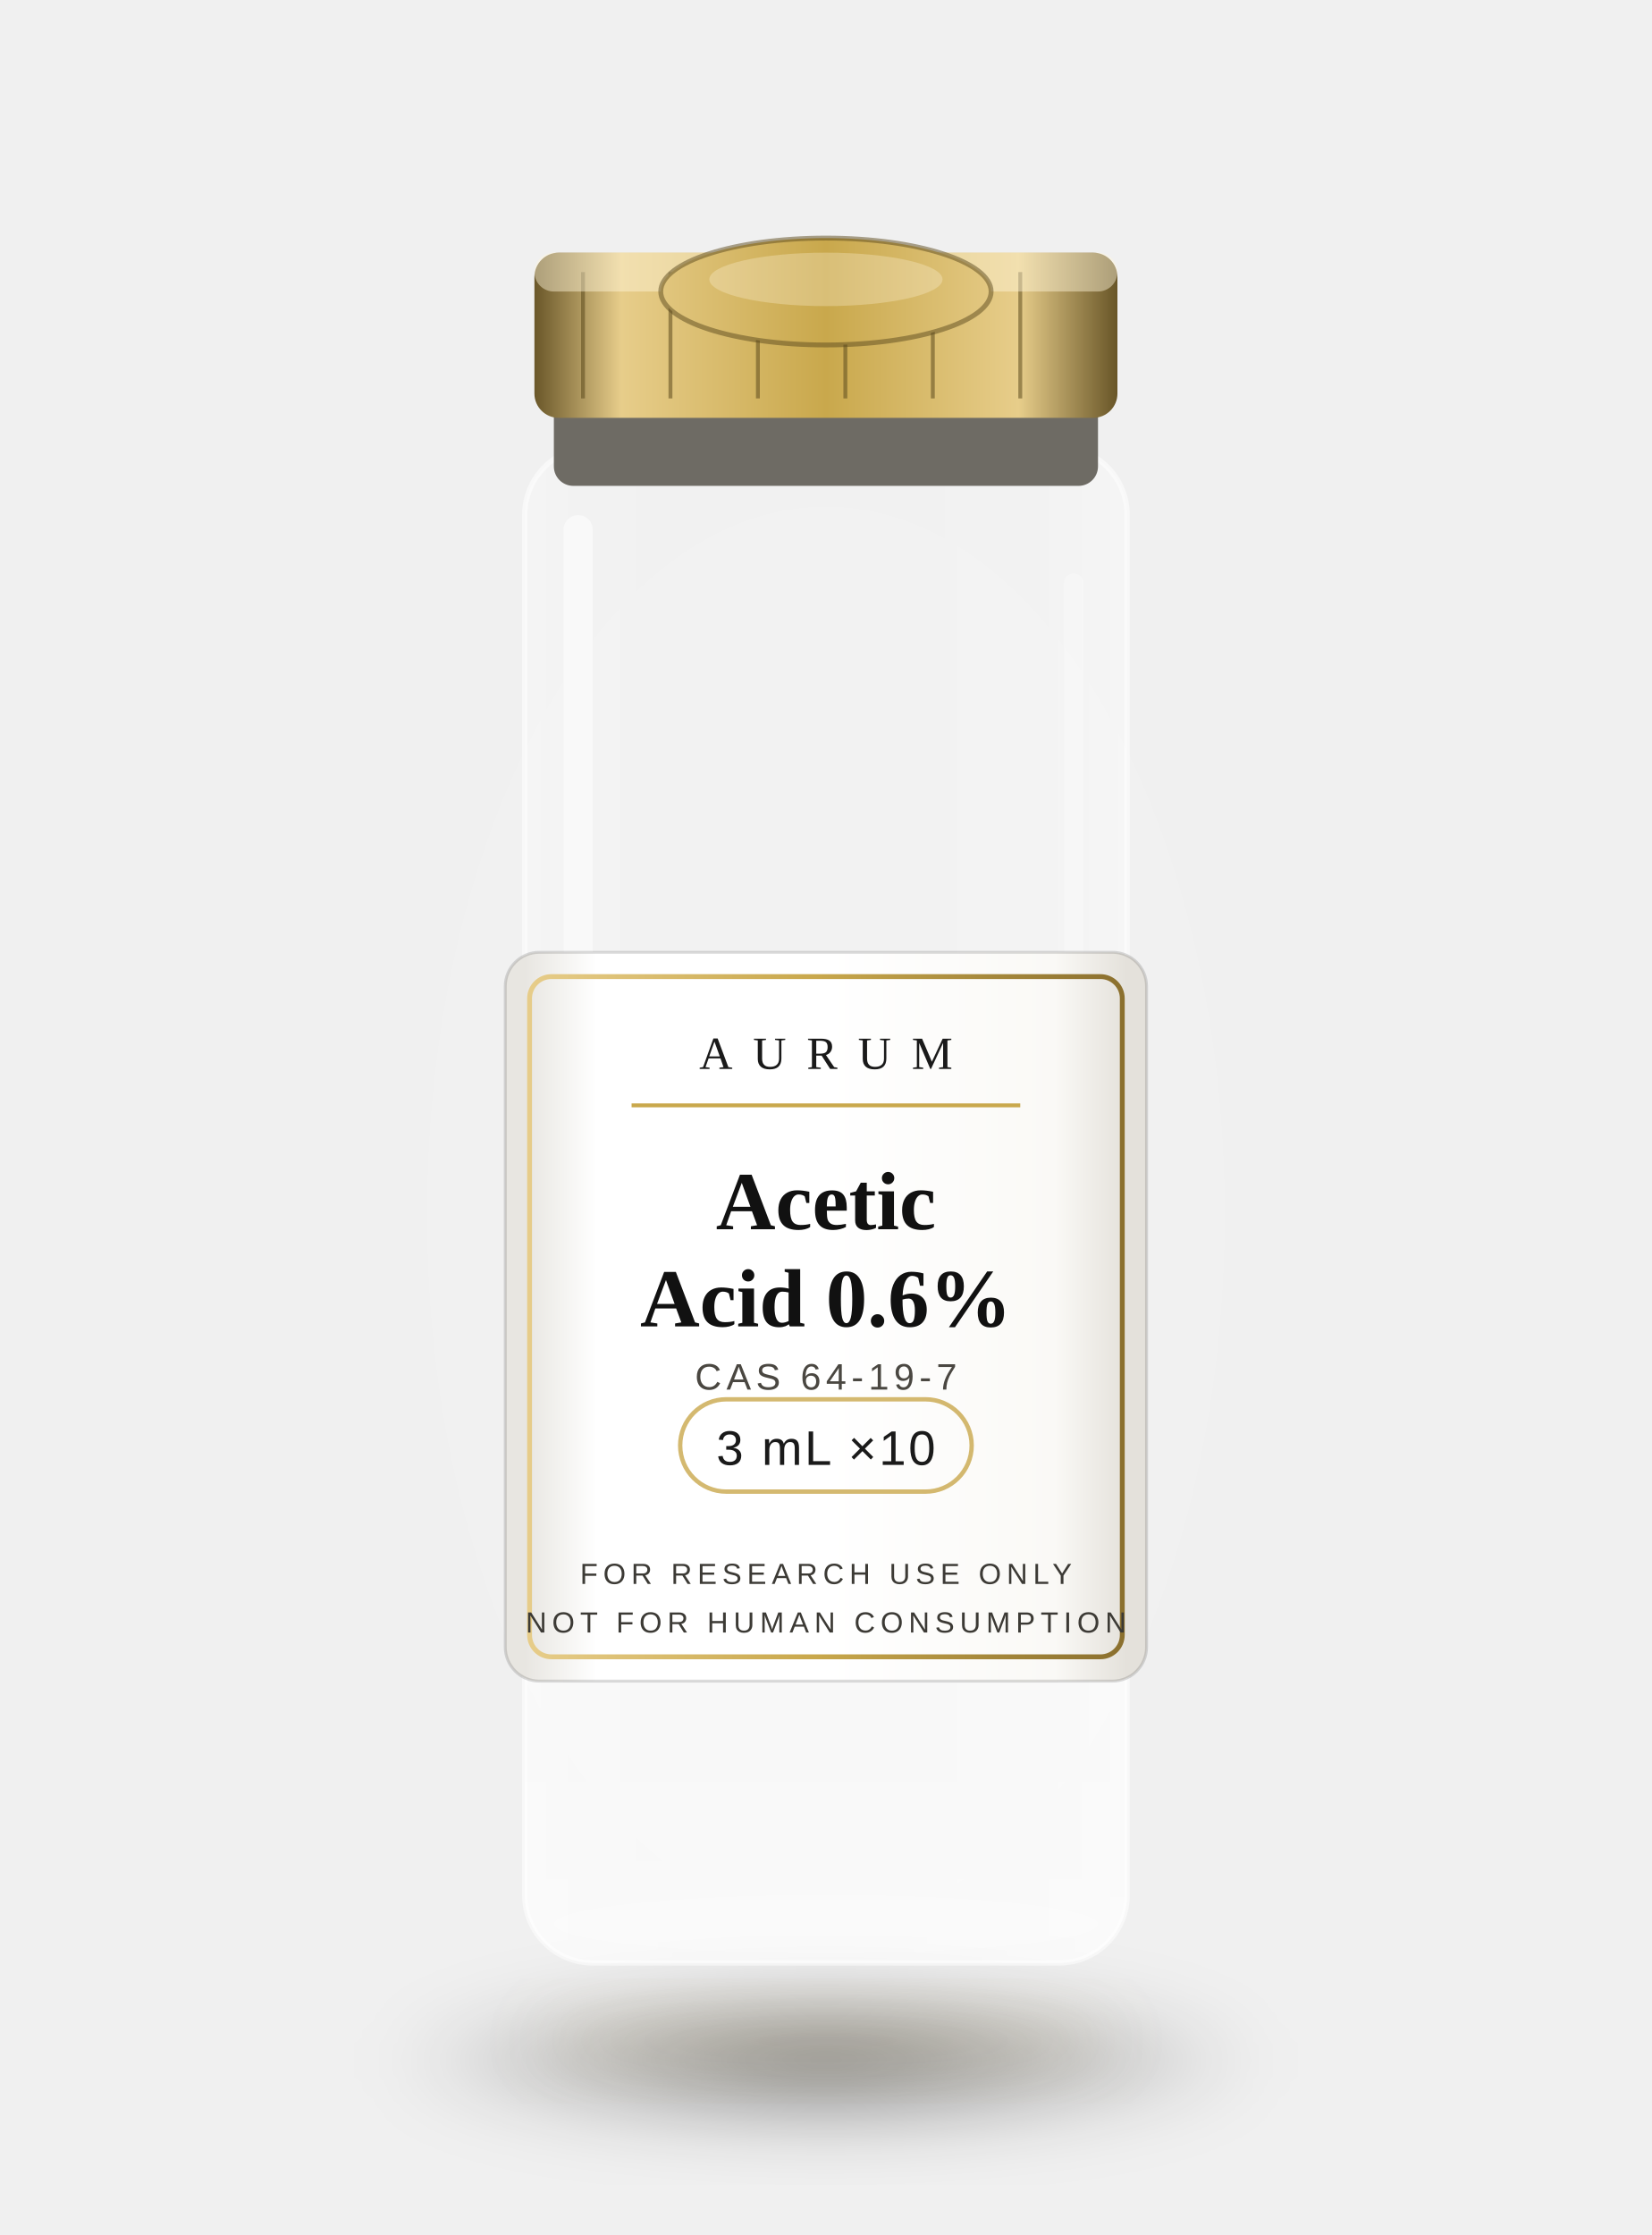
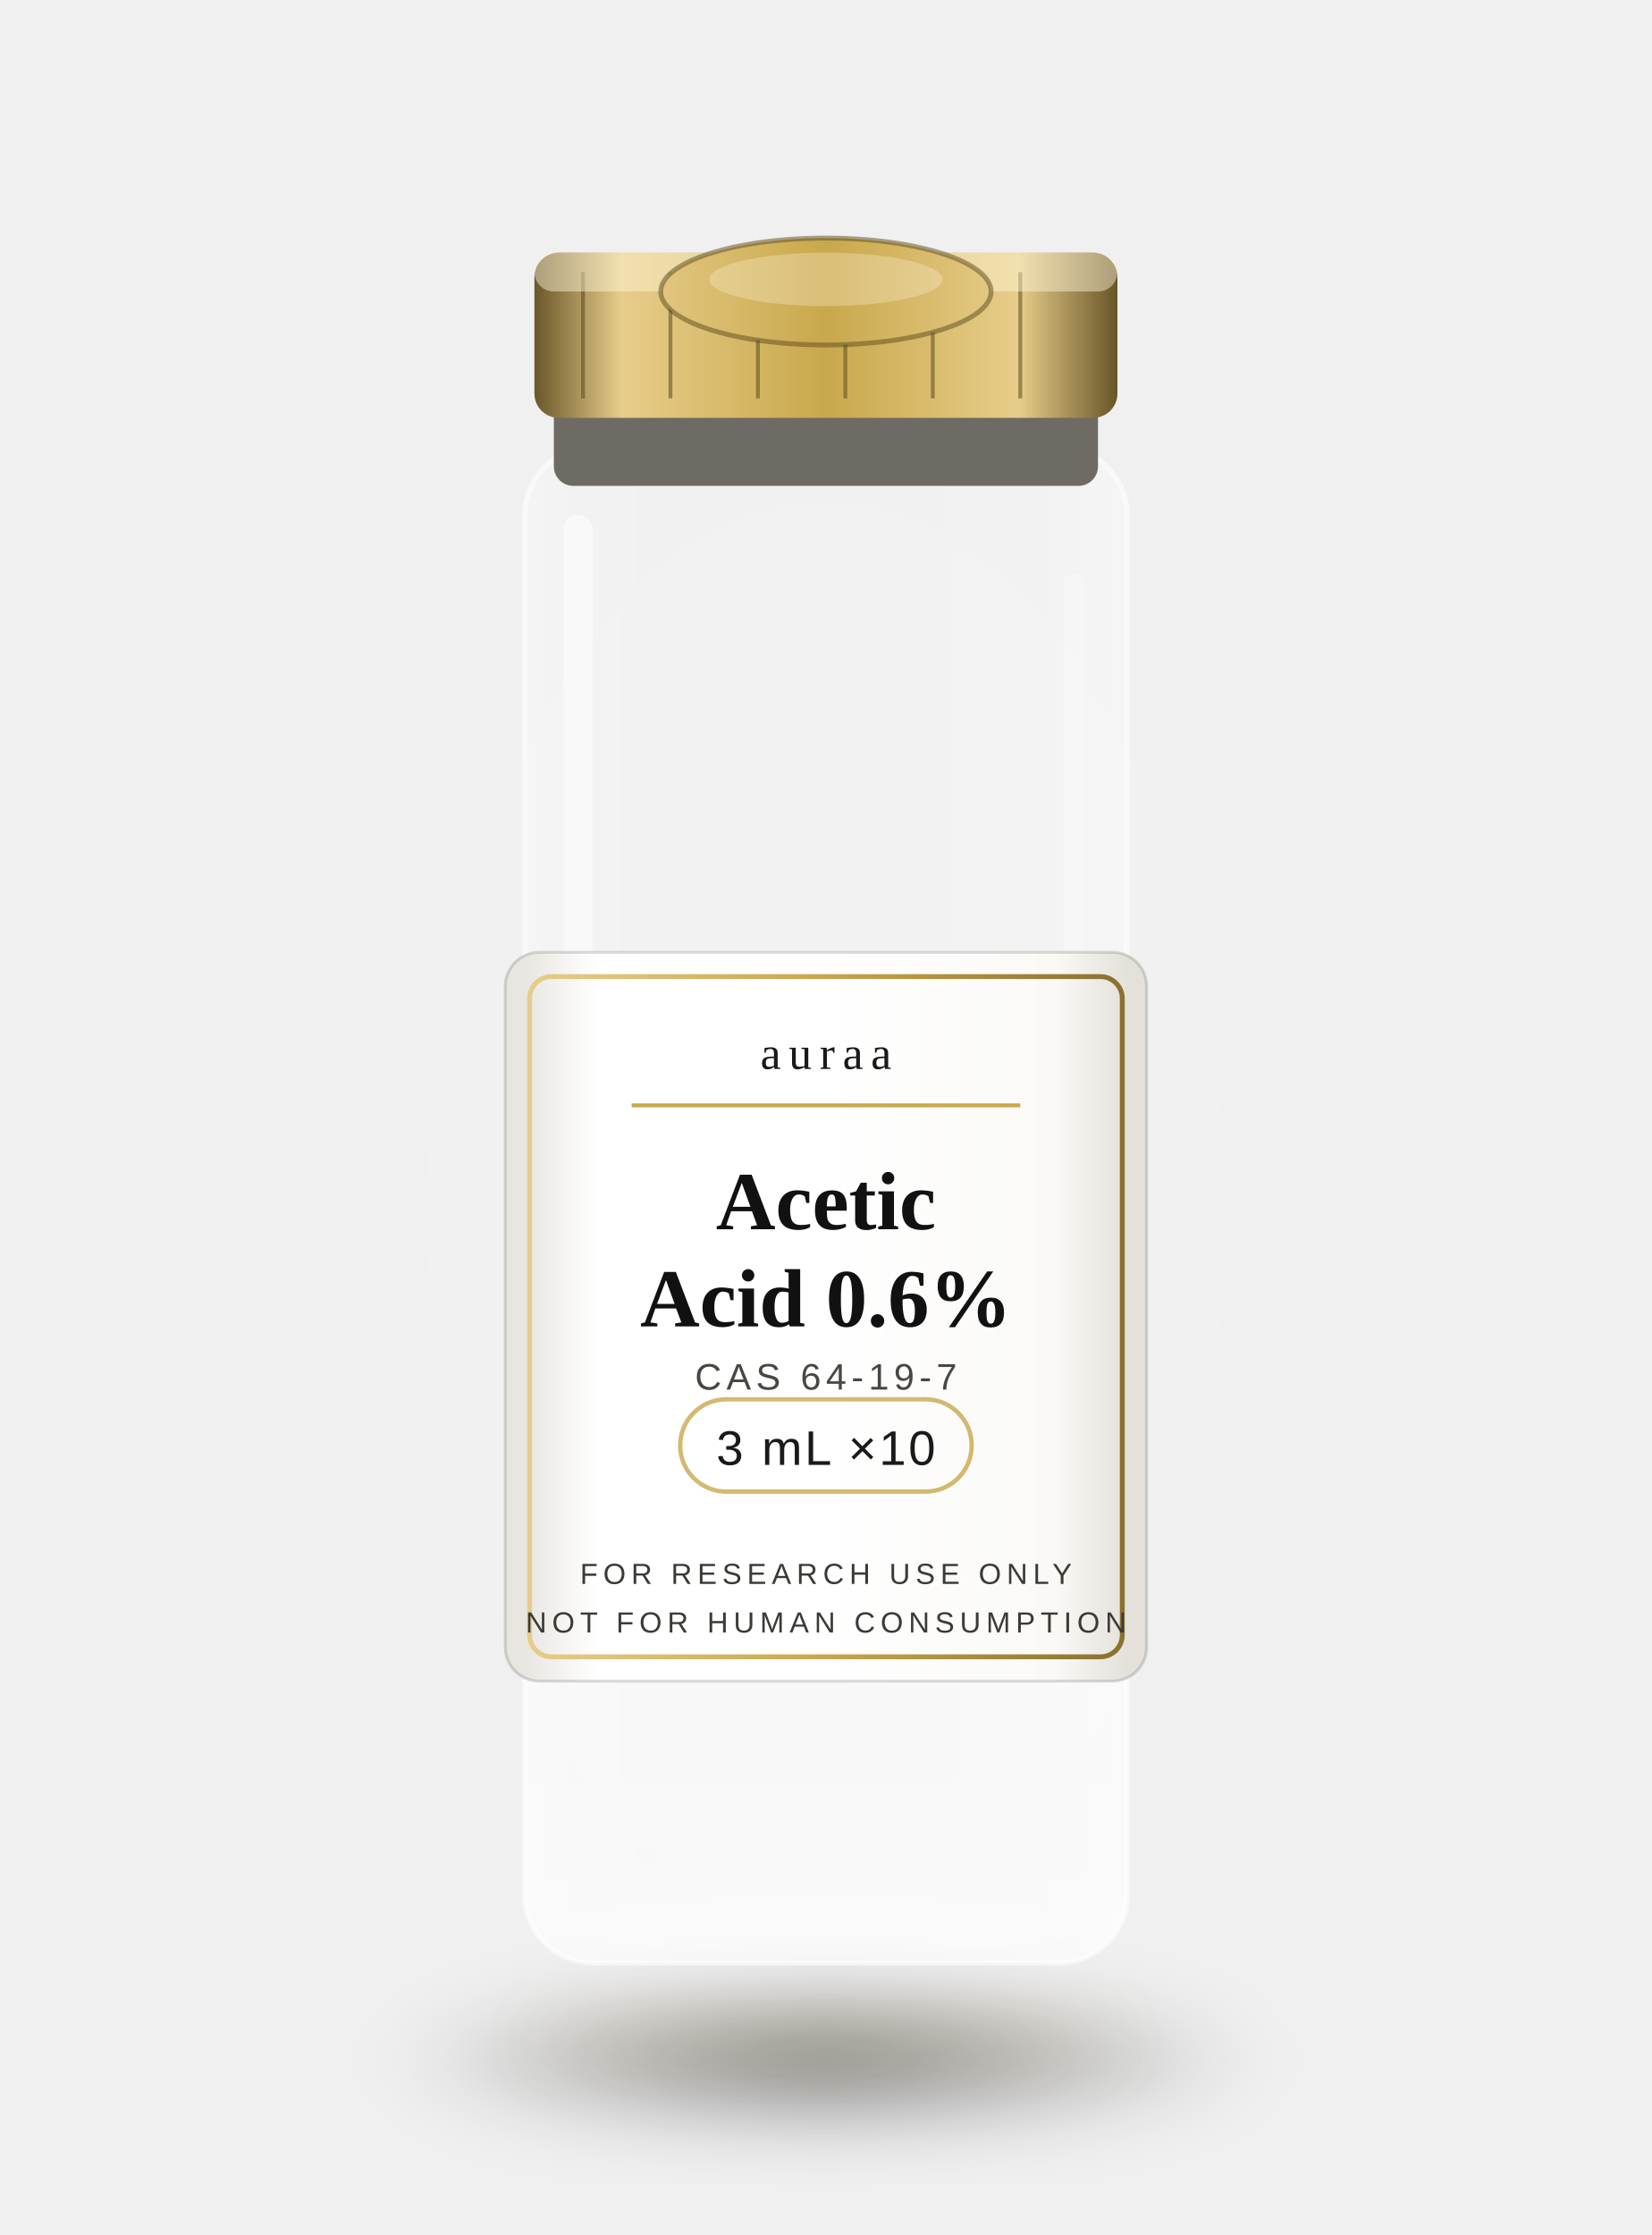
- <svg xmlns="http://www.w3.org/2000/svg" width="340" height="460" viewBox="0 0 340 460" fill="none" role="img" aria-label="Acetic Acid 0.6% — 10 Pack research vial packshot — clear glass vial with visible solution, gold cap and white Aurum label">
+ <svg xmlns="http://www.w3.org/2000/svg" width="340" height="460" viewBox="0 0 340 460" fill="none" role="img" aria-label="Acetic Acid 0.6% — 10 Pack research vial packshot — clear glass vial with visible solution, gold cap and white auraa label">
  <defs>
    <clipPath id="glassaceticacid">
      <rect x="108" y="92" width="124" height="312" rx="14" />
    </clipPath>
    <linearGradient id="bodyaceticacid" x1="108" y1="0" x2="232" y2="0" gradientUnits="userSpaceOnUse">
      <stop offset="0" stop-color="#FFFFFF" stop-opacity="0.30" />
      <stop offset="0.09" stop-color="#FFFFFF" stop-opacity="0.13" />
      <stop offset="0.34" stop-color="#FFFFFF" stop-opacity="0.05" />
      <stop offset="0.62" stop-color="#FFFFFF" stop-opacity="0.07" />
      <stop offset="0.88" stop-color="#FFFFFF" stop-opacity="0.17" />
      <stop offset="1" stop-color="#FFFFFF" stop-opacity="0.34" />
    </linearGradient>
    <linearGradient id="capaceticacid" x1="108" y1="0" x2="232" y2="0" gradientUnits="userSpaceOnUse">
      <stop offset="0" stop-color="#5C4A1E" />
      <stop offset="0.16" stop-color="#E7CD8A" />
      <stop offset="0.5" stop-color="#C9A84C" />
      <stop offset="0.82" stop-color="#E7CD8A" />
      <stop offset="1" stop-color="#5C4A1E" />
    </linearGradient>
    <linearGradient id="labelaceticacid" x1="108" y1="0" x2="232" y2="0" gradientUnits="userSpaceOnUse">
      <stop offset="0" stop-color="#E8E6E1" />
      <stop offset="0.12" stop-color="#FFFFFF" />
      <stop offset="0.5" stop-color="#FFFFFF" />
      <stop offset="0.88" stop-color="#FAF9F6" />
      <stop offset="1" stop-color="#E4E1DB" />
    </linearGradient>
    <linearGradient id="frameaceticacid" x1="108" y1="0" x2="232" y2="0" gradientUnits="userSpaceOnUse">
      <stop offset="0" stop-color="#E7CD8A" />
      <stop offset="0.48" stop-color="#C9A84C" />
      <stop offset="1" stop-color="#8A6F2E" />
    </linearGradient>
    <linearGradient id="liqaceticacid" x1="0" y1="238" x2="0" y2="404" gradientUnits="userSpaceOnUse">
      <stop offset="0" stop-color="#FFFFFF" stop-opacity="0.30" />
      <stop offset="0.55" stop-color="#FFFFFF" stop-opacity="0.42" />
      <stop offset="1" stop-color="#FFFFFF" stop-opacity="0.58" />
    </linearGradient>
    <linearGradient id="cakeaceticacid" x1="0" y1="295" x2="0" y2="404" gradientUnits="userSpaceOnUse">
      <stop offset="0" stop-color="#FFFFFF" />
      <stop offset="1" stop-color="#DED8C8" />
    </linearGradient>
    <radialGradient id="grdaceticacid" cx="0.5" cy="0.5" r="0.5">
      <stop offset="0" stop-color="#000" stop-opacity="0.5" />
      <stop offset="1" stop-color="#000" stop-opacity="0" />
    </radialGradient>
    <filter id="softaceticacid" x="-30%" y="-30%" width="160%" height="160%">
      <feGaussianBlur stdDeviation="7" />
    </filter>
  </defs>
  <ellipse cx="170" cy="424" rx="92" ry="16" fill="url(#grdaceticacid)" filter="url(#softaceticacid)" />
  <ellipse cx="170" cy="420" rx="60" ry="8" fill="#C9A84C" opacity="0.1" filter="url(#softaceticacid)" />
  <ellipse cx="170" cy="250" rx="86" ry="150" fill="#FFFFFF" opacity="0.05" filter="url(#softaceticacid)" />
  <rect x="108" y="92" width="124" height="312" rx="14" fill="url(#bodyaceticacid)" />
  <g clip-path="url(#glassaceticacid)">
    <rect x="108" y="238" width="124" height="166" fill="url(#liqaceticacid)" />
    <ellipse cx="170" cy="238" rx="62" ry="8" fill="#FFFFFF" opacity="0.55" />
    <ellipse cx="170" cy="241" rx="54" ry="5" fill="#FFFFFF" opacity="0.3" />
  </g>
  <rect x="108" y="92" width="124" height="312" rx="14" fill="none" stroke="#FFFFFF" stroke-opacity="0.5" stroke-width="1.1" />
  <rect x="116" y="106" width="6" height="152" rx="3" fill="#FFFFFF" opacity="0.5" />
  <rect x="219" y="118" width="4" height="142" rx="2" fill="#FFFFFF" opacity="0.28" />
  <ellipse cx="170" cy="396" rx="56" ry="6" fill="#FFFFFF" opacity="0.14" />
  <rect x="114" y="78" width="112" height="22" rx="4" fill="#6E6B64" />
  <rect x="114" y="78" width="112" height="7" rx="3" fill="#8A867D" />
  <rect x="110" y="52" width="120" height="34" rx="5" fill="url(#capaceticacid)" />
  <g stroke="#5C4A1E" stroke-width="0.8" opacity="0.55">
    <path d="M120 56v26M138 56v26M156 56v26M174 56v26M192 56v26M210 56v26" />
  </g>
  <rect x="110" y="52" width="120" height="8" rx="4" fill="#FFF6DC" opacity="0.45" />
  <ellipse cx="170" cy="60" rx="34" ry="11" fill="url(#capaceticacid)" />
  <ellipse cx="170" cy="60" rx="34" ry="11" fill="none" stroke="#5C4A1E" stroke-opacity="0.5" stroke-width="1" />
  <ellipse cx="170" cy="57.5" rx="24" ry="5.5" fill="#FFF6DC" opacity="0.3" />
  <rect x="104" y="196" width="132" height="150" rx="7" fill="url(#labelaceticacid)" />
  <rect x="104" y="196" width="132" height="150" rx="7" fill="none" stroke="#000000" stroke-opacity="0.14" stroke-width="0.6" />
  <rect x="109" y="201" width="122" height="140" rx="4.5" fill="none" stroke="url(#frameaceticacid)" stroke-width="1" />
-   <text x="170" y="220" text-anchor="middle" font-family="Georgia,'Times New Roman',serif" font-size="9.5" letter-spacing="4.2" fill="#1A1A1A">AURUM</text>
+   <text x="170" y="220" text-anchor="middle" font-family="Georgia,'Times New Roman',serif" font-size="9.5" letter-spacing="1.6" fill="#1A1A1A">auraa</text>
  <line x1="130" y1="227.5" x2="210" y2="227.5" stroke="#C9A84C" stroke-width="0.8" />
  <text x="170" y="253" text-anchor="middle" font-family="Georgia,'Times New Roman',serif" font-size="17" font-weight="bold" fill="#111111">Acetic</text>
  <text x="170" y="273" text-anchor="middle" font-family="Georgia,'Times New Roman',serif" font-size="17" font-weight="bold" fill="#111111">Acid 0.6%</text>
  <text x="170" y="286" text-anchor="middle" font-family="'Helvetica Neue',Arial,sans-serif" font-size="7.6" letter-spacing="1" fill="#4A4741">CAS 64-19-7</text>
  <g>
    <rect x="140" y="288" width="60" height="19" rx="9.5" fill="none" stroke="#C9A84C" stroke-opacity="0.8" stroke-width="0.9" />
    <text x="170" y="301.5" text-anchor="middle" font-family="'Helvetica Neue',Arial,sans-serif" font-size="10" letter-spacing="0.5" fill="#1A1A1A">3 mL ×10</text>
  </g>
  <text x="170" y="326" text-anchor="middle" font-family="'Helvetica Neue',Arial,sans-serif" font-size="6" letter-spacing="1.1" fill="#3C3A35">FOR RESEARCH USE ONLY</text>
  <text x="170" y="336" text-anchor="middle" font-family="'Helvetica Neue',Arial,sans-serif" font-size="6" letter-spacing="1.1" fill="#3C3A35">NOT FOR HUMAN CONSUMPTION</text>
</svg>
